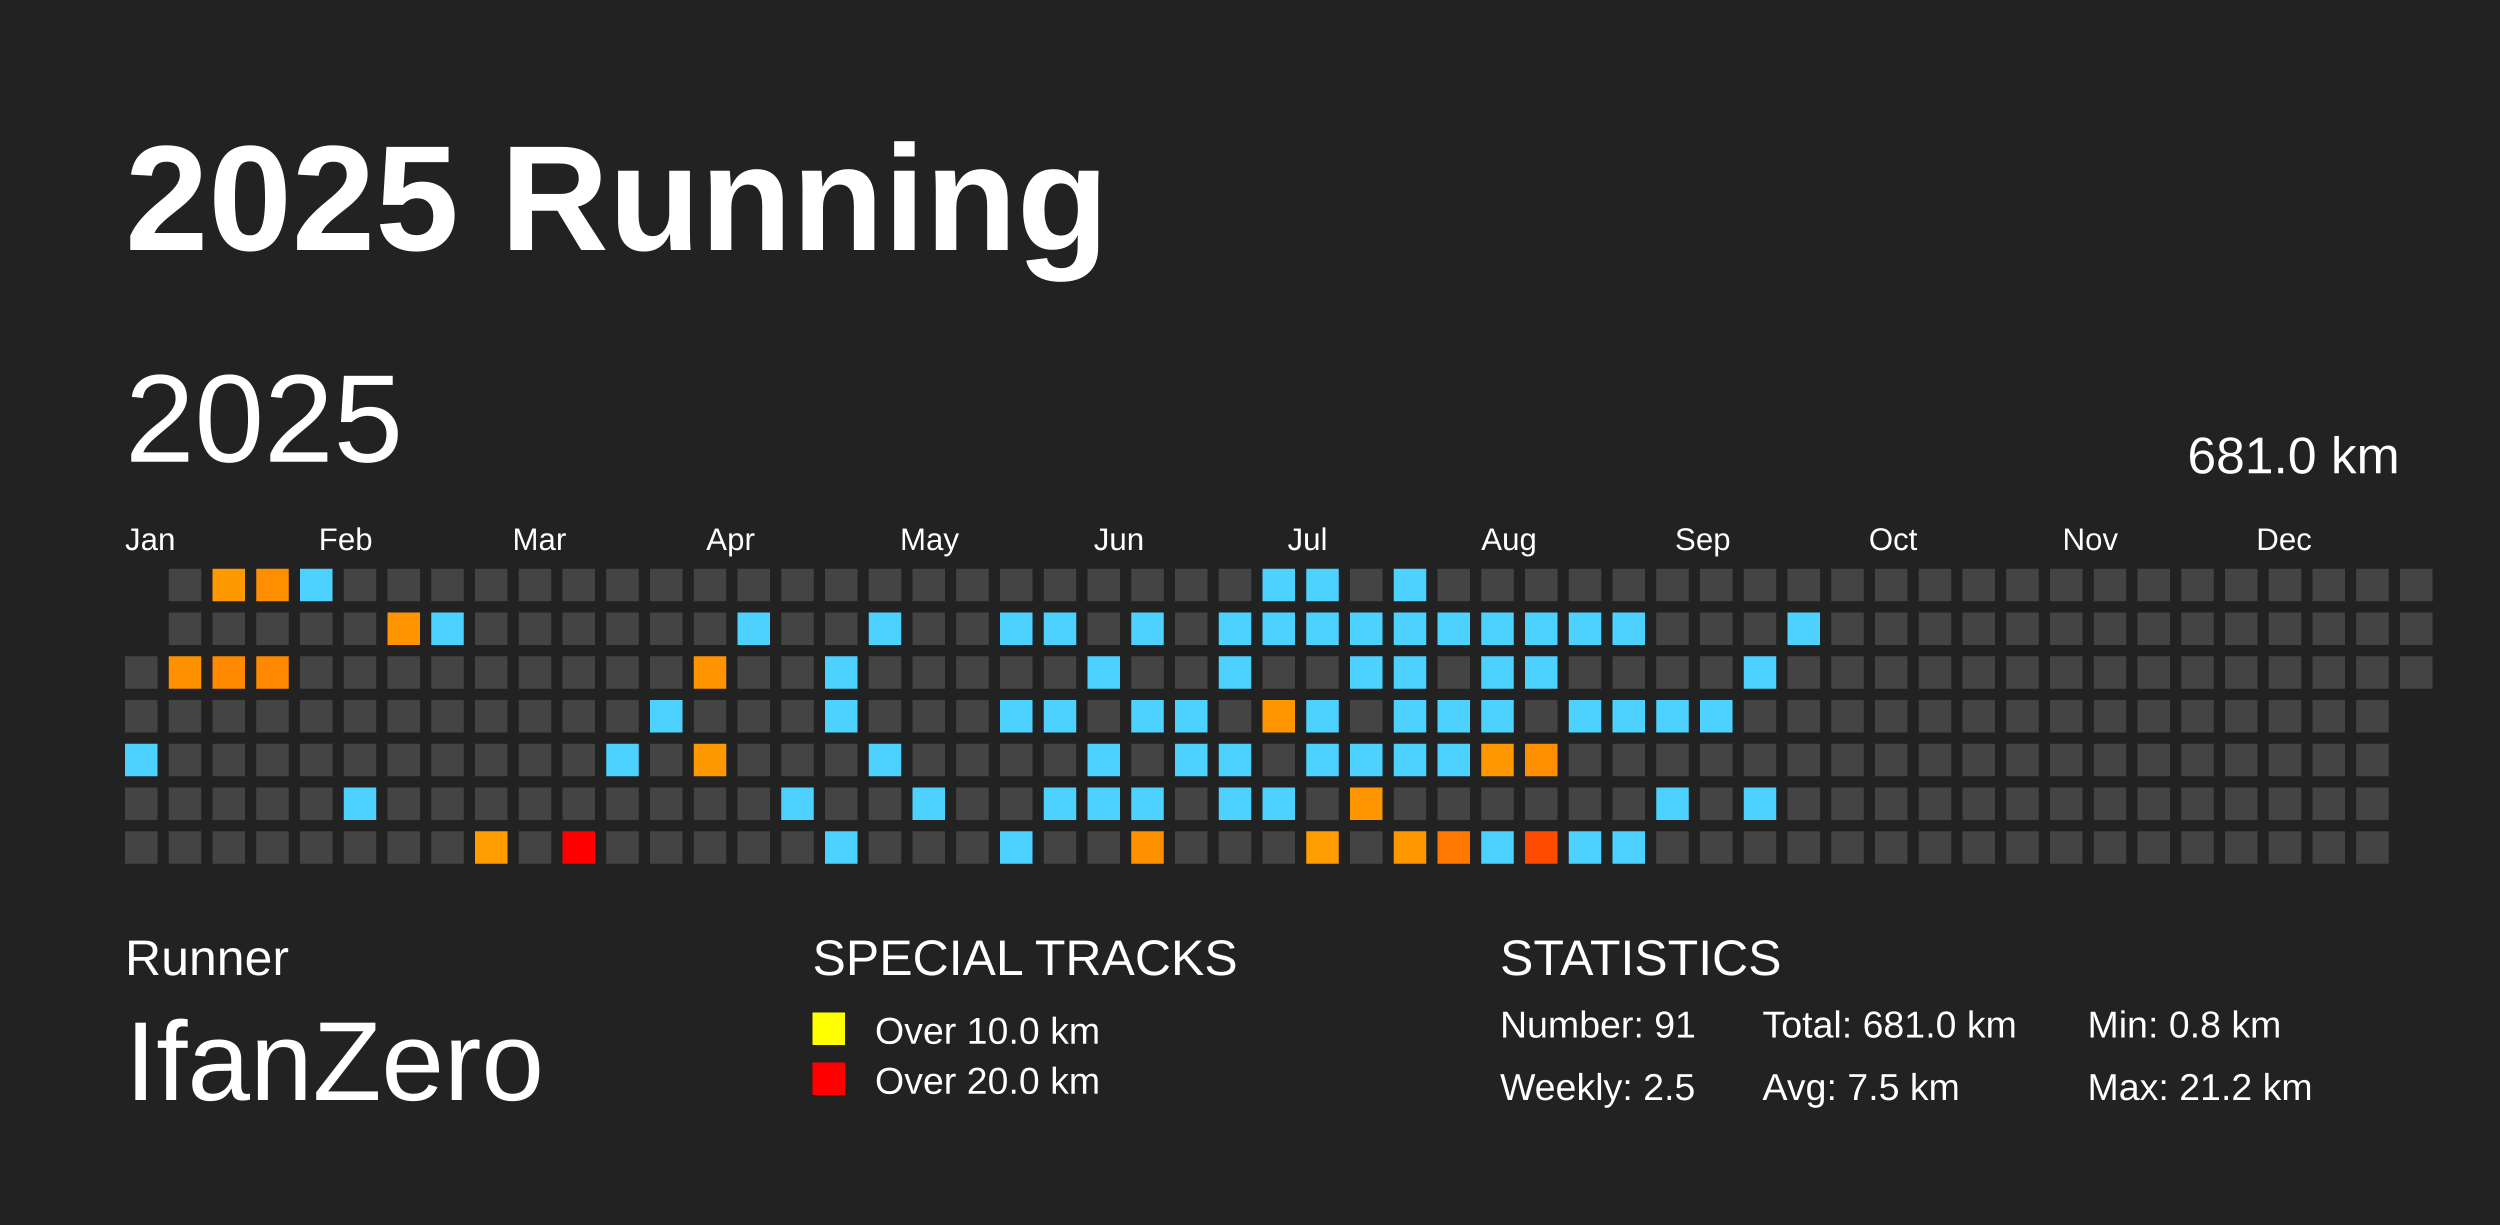
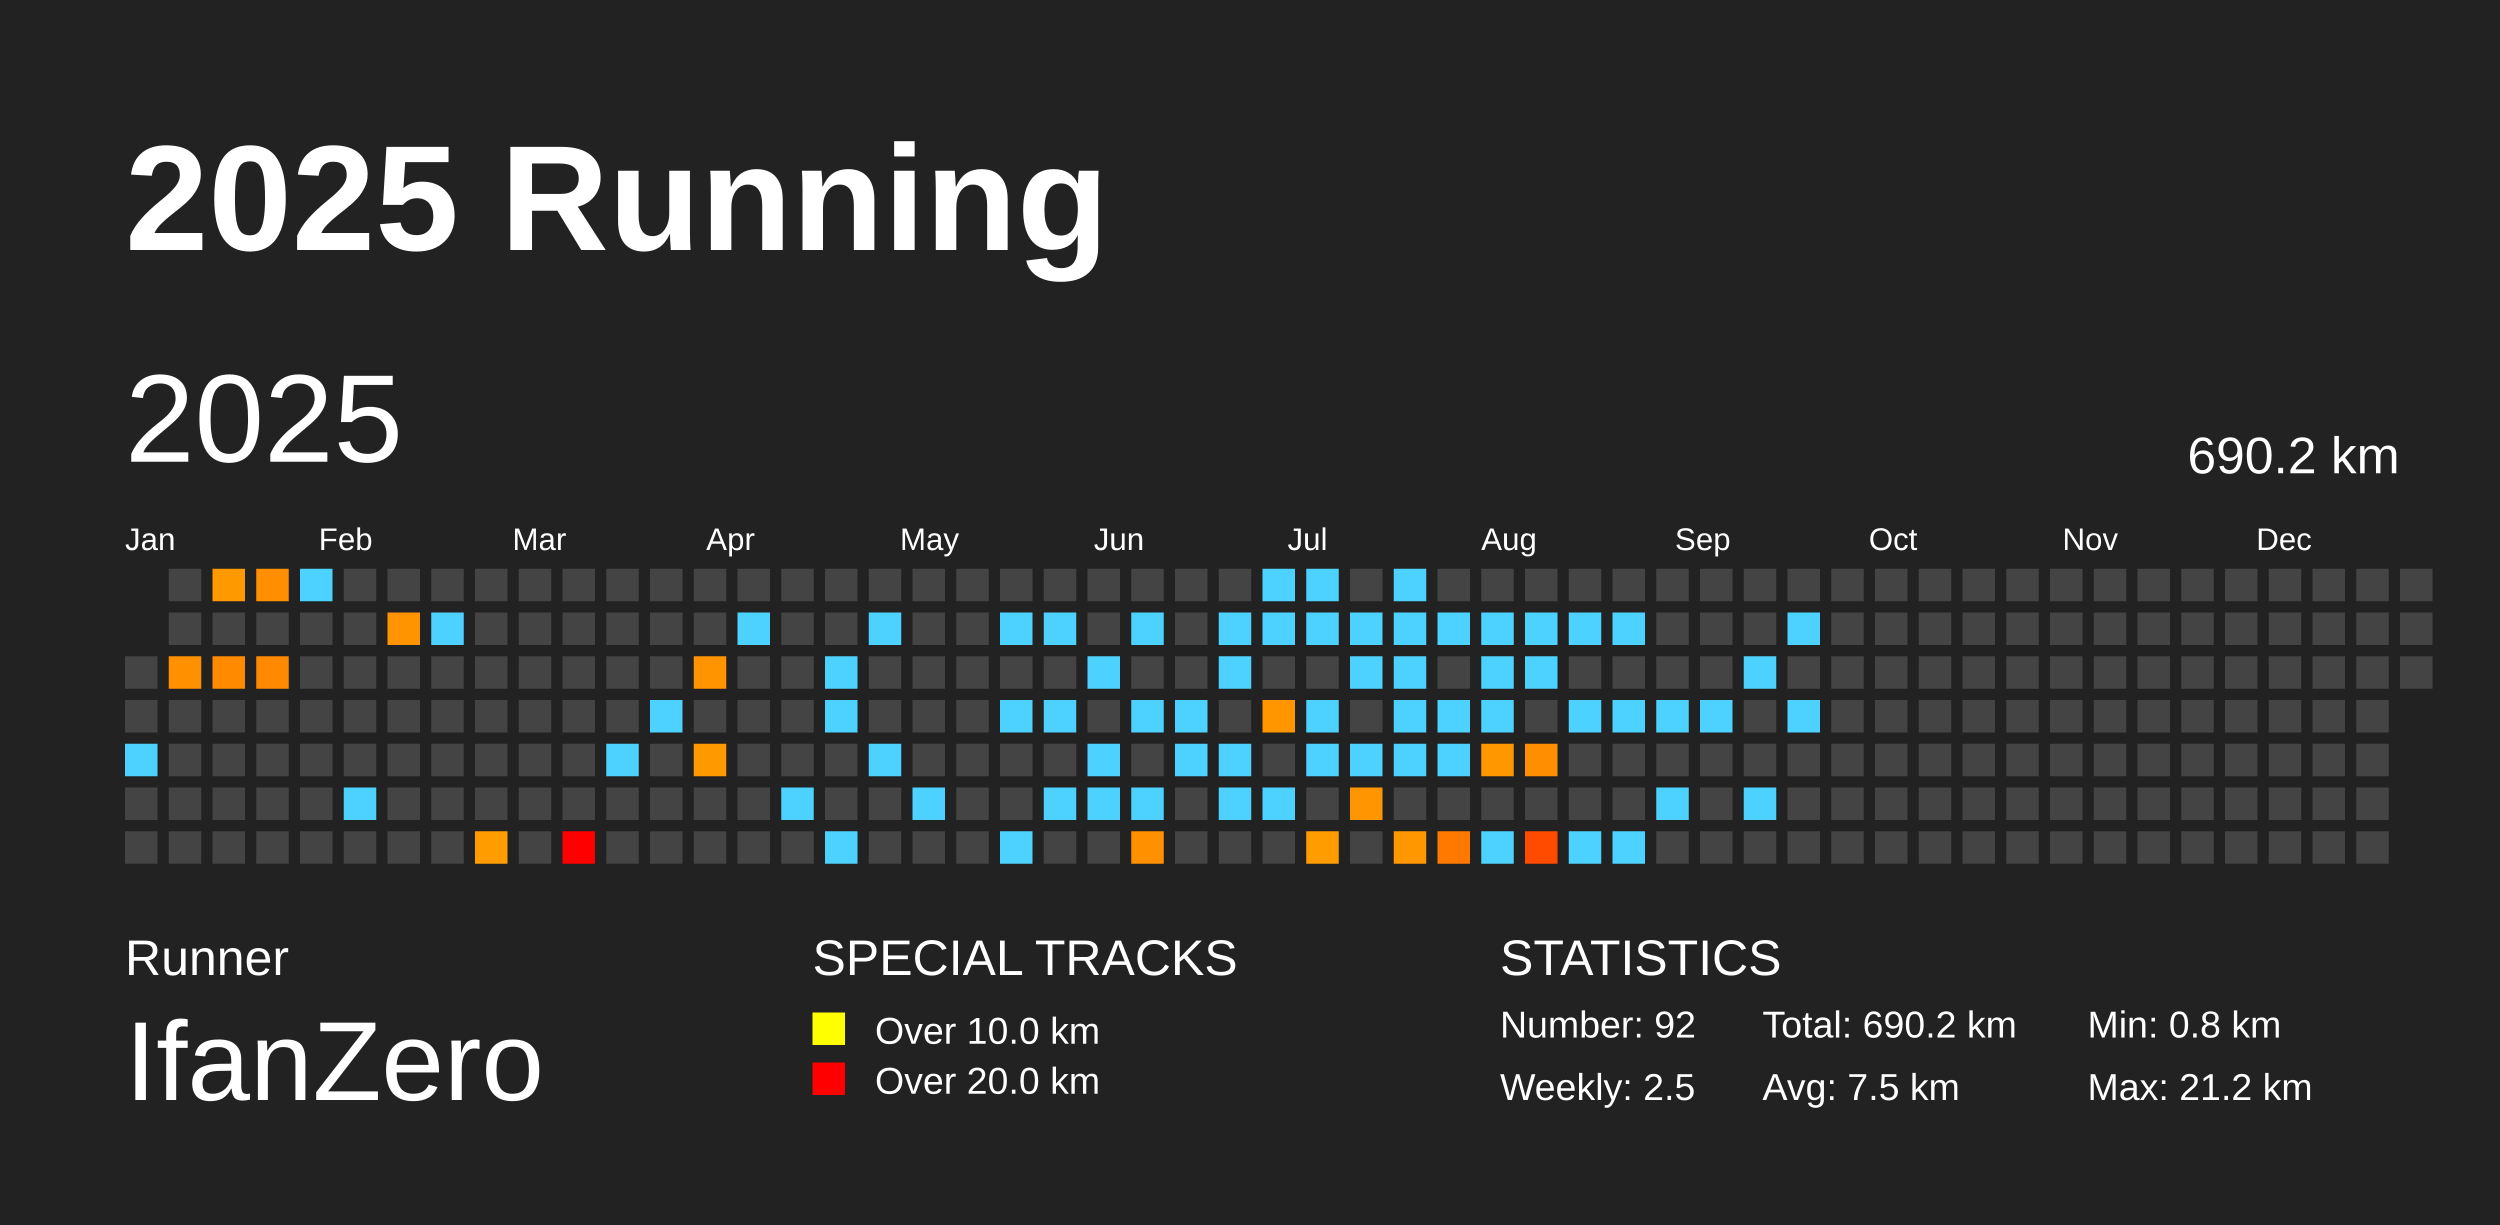
<svg xmlns="http://www.w3.org/2000/svg" baseProfile="full" height="98mm" version="1.1" viewBox="0,0,200,98" width="200mm">
  <defs />
  <rect fill="#222222" height="98" width="200" x="0" y="0" />
  <text fill="#FFFFFF" style="font-size:12px; font-family:Arial; font-weight:bold;" x="10" y="20">2025 Running</text>
  <text fill="#FFFFFF" style="font-size:4px; font-family:Arial" x="10" y="78">Runner</text>
  <text fill="#FFFFFF" style="font-size:9px; font-family:Arial" x="10" y="88">IfanZero</text>
  <text fill="#FFFFFF" style="font-size:4px; font-family:Arial" x="65" y="78">SPECIAL TRACKS</text>
  <rect fill="yellow" height="2.6" width="2.6" x="65" y="81" />
  <text fill="#FFFFFF" style="font-size:3px; font-family:Arial" x="70" y="83.5">Over 10.0 km</text>
  <rect fill="red" height="2.6" width="2.6" x="65" y="85" />
  <text fill="#FFFFFF" style="font-size:3px; font-family:Arial" x="70" y="87.5">Over 20.0 km</text>
  <text fill="#FFFFFF" style="font-size:4px; font-family:Arial" x="120" y="78">STATISTICS</text>
-   <text fill="#FFFFFF" style="font-size:3px; font-family:Arial" x="120" y="83">Number: 91</text>
+   <text fill="#FFFFFF" style="font-size:3px; font-family:Arial" x="120" y="83">Number: 92</text>
  <text fill="#FFFFFF" style="font-size:3px; font-family:Arial" x="120" y="88">Weekly: 2.5</text>
-   <text fill="#FFFFFF" style="font-size:3px; font-family:Arial" x="141" y="83">Total: 681.0 km</text>
+   <text fill="#FFFFFF" style="font-size:3px; font-family:Arial" x="141" y="83">Total: 690.2 km</text>
  <text fill="#FFFFFF" style="font-size:3px; font-family:Arial" x="141" y="88">Avg: 7.5 km</text>
  <text fill="#FFFFFF" style="font-size:3px; font-family:Arial" x="167" y="83">Min: 0.8 km</text>
  <text fill="#FFFFFF" style="font-size:3px; font-family:Arial" x="167" y="88">Max: 21.2 km</text>
  <text dominant-baseline="hanging" fill="#FFFFFF" style="font-size:10.0px; font-family:Arial;" x="10" y="30">2025</text>
-   <text dominant-baseline="hanging" fill="#FFFFFF" style="font-size:4.125px; font-family:Arial;" x="175" y="35">681.0 km</text>
+   <text dominant-baseline="hanging" fill="#FFFFFF" style="font-size:4.125px; font-family:Arial;" x="175" y="35">690.2 km</text>
  <text fill="#FFFFFF" style="font-size:2.5px; font-family:Arial" x="10.0" y="44">Jan</text>
  <text fill="#FFFFFF" style="font-size:2.5px; font-family:Arial" x="25.5" y="44">Feb</text>
  <text fill="#FFFFFF" style="font-size:2.5px; font-family:Arial" x="41.0" y="44">Mar</text>
  <text fill="#FFFFFF" style="font-size:2.5px; font-family:Arial" x="56.5" y="44">Apr</text>
  <text fill="#FFFFFF" style="font-size:2.5px; font-family:Arial" x="72.0" y="44">May</text>
  <text fill="#FFFFFF" style="font-size:2.5px; font-family:Arial" x="87.5" y="44">Jun</text>
  <text fill="#FFFFFF" style="font-size:2.5px; font-family:Arial" x="103.0" y="44">Jul</text>
  <text fill="#FFFFFF" style="font-size:2.5px; font-family:Arial" x="118.5" y="44">Aug</text>
  <text fill="#FFFFFF" style="font-size:2.5px; font-family:Arial" x="134.0" y="44">Sep</text>
  <text fill="#FFFFFF" style="font-size:2.5px; font-family:Arial" x="149.5" y="44">Oct</text>
  <text fill="#FFFFFF" style="font-size:2.5px; font-family:Arial" x="165.0" y="44">Nov</text>
  <text fill="#FFFFFF" style="font-size:2.5px; font-family:Arial" x="180.5" y="44">Dec</text>
  <rect fill="#444444" height="2.6" width="2.6" x="10.0" y="52.5" />
  <rect fill="#444444" height="2.6" width="2.6" x="10.0" y="56.0" />
  <rect fill="#4dd2ff" height="2.6" width="2.6" x="10.0" y="59.5" />
  <rect fill="#444444" height="2.6" width="2.6" x="10.0" y="63.0" />
  <rect fill="#444444" height="2.6" width="2.6" x="10.0" y="66.5" />
  <rect fill="#444444" height="2.6" width="2.6" x="13.5" y="45.5" />
  <rect fill="#444444" height="2.6" width="2.6" x="13.5" y="49.0" />
  <rect fill="#ff9100" height="2.6" width="2.6" x="13.5" y="52.5" />
  <rect fill="#444444" height="2.6" width="2.6" x="13.5" y="56.0" />
  <rect fill="#444444" height="2.6" width="2.6" x="13.5" y="59.5" />
  <rect fill="#444444" height="2.6" width="2.6" x="13.5" y="63.0" />
  <rect fill="#444444" height="2.6" width="2.6" x="13.5" y="66.5" />
  <rect fill="#ff9900" height="2.6" width="2.6" x="17.0" y="45.5" />
  <rect fill="#444444" height="2.6" width="2.6" x="17.0" y="49.0" />
  <rect fill="#ff8a00" height="2.6" width="2.6" x="17.0" y="52.5" />
  <rect fill="#444444" height="2.6" width="2.6" x="17.0" y="56.0" />
  <rect fill="#444444" height="2.6" width="2.6" x="17.0" y="59.5" />
  <rect fill="#444444" height="2.6" width="2.6" x="17.0" y="63.0" />
  <rect fill="#444444" height="2.6" width="2.6" x="17.0" y="66.5" />
  <rect fill="#ff8f00" height="2.6" width="2.6" x="20.5" y="45.5" />
  <rect fill="#444444" height="2.6" width="2.6" x="20.5" y="49.0" />
  <rect fill="#ff8900" height="2.6" width="2.6" x="20.5" y="52.5" />
  <rect fill="#444444" height="2.6" width="2.6" x="20.5" y="56.0" />
  <rect fill="#444444" height="2.6" width="2.6" x="20.5" y="59.5" />
  <rect fill="#444444" height="2.6" width="2.6" x="20.5" y="63.0" />
  <rect fill="#444444" height="2.6" width="2.6" x="20.5" y="66.5" />
  <rect fill="#4dd2ff" height="2.6" width="2.6" x="24.0" y="45.5" />
  <rect fill="#444444" height="2.6" width="2.6" x="24.0" y="49.0" />
  <rect fill="#444444" height="2.6" width="2.6" x="24.0" y="52.5" />
  <rect fill="#444444" height="2.6" width="2.6" x="24.0" y="56.0" />
  <rect fill="#444444" height="2.6" width="2.6" x="24.0" y="59.5" />
  <rect fill="#444444" height="2.6" width="2.6" x="24.0" y="63.0" />
  <rect fill="#444444" height="2.6" width="2.6" x="24.0" y="66.5" />
  <rect fill="#444444" height="2.6" width="2.6" x="27.5" y="45.5" />
  <rect fill="#444444" height="2.6" width="2.6" x="27.5" y="49.0" />
  <rect fill="#444444" height="2.6" width="2.6" x="27.5" y="52.5" />
  <rect fill="#444444" height="2.6" width="2.6" x="27.5" y="56.0" />
  <rect fill="#444444" height="2.6" width="2.6" x="27.5" y="59.5" />
  <rect fill="#4dd2ff" height="2.6" width="2.6" x="27.5" y="63.0" />
  <rect fill="#444444" height="2.6" width="2.6" x="27.5" y="66.5" />
  <rect fill="#444444" height="2.6" width="2.6" x="31.0" y="45.5" />
  <rect fill="#ff9300" height="2.6" width="2.6" x="31.0" y="49.0" />
  <rect fill="#444444" height="2.6" width="2.6" x="31.0" y="52.5" />
  <rect fill="#444444" height="2.6" width="2.6" x="31.0" y="56.0" />
  <rect fill="#444444" height="2.6" width="2.6" x="31.0" y="59.5" />
  <rect fill="#444444" height="2.6" width="2.6" x="31.0" y="63.0" />
  <rect fill="#444444" height="2.6" width="2.6" x="31.0" y="66.5" />
  <rect fill="#444444" height="2.6" width="2.6" x="34.5" y="45.5" />
  <rect fill="#4dd2ff" height="2.6" width="2.6" x="34.5" y="49.0" />
  <rect fill="#444444" height="2.6" width="2.6" x="34.5" y="52.5" />
  <rect fill="#444444" height="2.6" width="2.6" x="34.5" y="56.0" />
  <rect fill="#444444" height="2.6" width="2.6" x="34.5" y="59.5" />
  <rect fill="#444444" height="2.6" width="2.6" x="34.5" y="63.0" />
  <rect fill="#444444" height="2.6" width="2.6" x="34.5" y="66.5" />
  <rect fill="#444444" height="2.6" width="2.6" x="38.0" y="45.5" />
  <rect fill="#444444" height="2.6" width="2.6" x="38.0" y="49.0" />
  <rect fill="#444444" height="2.6" width="2.6" x="38.0" y="52.5" />
  <rect fill="#444444" height="2.6" width="2.6" x="38.0" y="56.0" />
  <rect fill="#444444" height="2.6" width="2.6" x="38.0" y="59.5" />
  <rect fill="#444444" height="2.6" width="2.6" x="38.0" y="63.0" />
  <rect fill="#ff9d00" height="2.6" width="2.6" x="38.0" y="66.5" />
  <rect fill="#444444" height="2.6" width="2.6" x="41.5" y="45.5" />
  <rect fill="#444444" height="2.6" width="2.6" x="41.5" y="49.0" />
  <rect fill="#444444" height="2.6" width="2.6" x="41.5" y="52.5" />
  <rect fill="#444444" height="2.6" width="2.6" x="41.5" y="56.0" />
  <rect fill="#444444" height="2.6" width="2.6" x="41.5" y="59.5" />
  <rect fill="#444444" height="2.6" width="2.6" x="41.5" y="63.0" />
  <rect fill="#444444" height="2.6" width="2.6" x="41.5" y="66.5" />
  <rect fill="#444444" height="2.6" width="2.6" x="45.0" y="45.5" />
  <rect fill="#444444" height="2.6" width="2.6" x="45.0" y="49.0" />
  <rect fill="#444444" height="2.6" width="2.6" x="45.0" y="52.5" />
  <rect fill="#444444" height="2.6" width="2.6" x="45.0" y="56.0" />
  <rect fill="#444444" height="2.6" width="2.6" x="45.0" y="59.5" />
  <rect fill="#444444" height="2.6" width="2.6" x="45.0" y="63.0" />
  <rect fill="red" height="2.6" width="2.6" x="45.0" y="66.5" />
  <rect fill="#444444" height="2.6" width="2.6" x="48.5" y="45.5" />
  <rect fill="#444444" height="2.6" width="2.6" x="48.5" y="49.0" />
  <rect fill="#444444" height="2.6" width="2.6" x="48.5" y="52.5" />
  <rect fill="#444444" height="2.6" width="2.6" x="48.5" y="56.0" />
  <rect fill="#4dd2ff" height="2.6" width="2.6" x="48.5" y="59.5" />
  <rect fill="#444444" height="2.6" width="2.6" x="48.5" y="63.0" />
  <rect fill="#444444" height="2.6" width="2.6" x="48.5" y="66.5" />
  <rect fill="#444444" height="2.6" width="2.6" x="52.0" y="45.5" />
  <rect fill="#444444" height="2.6" width="2.6" x="52.0" y="49.0" />
  <rect fill="#444444" height="2.6" width="2.6" x="52.0" y="52.5" />
  <rect fill="#4dd2ff" height="2.6" width="2.6" x="52.0" y="56.0" />
  <rect fill="#444444" height="2.6" width="2.6" x="52.0" y="59.5" />
  <rect fill="#444444" height="2.6" width="2.6" x="52.0" y="63.0" />
  <rect fill="#444444" height="2.6" width="2.6" x="52.0" y="66.5" />
  <rect fill="#444444" height="2.6" width="2.6" x="55.5" y="45.5" />
  <rect fill="#444444" height="2.6" width="2.6" x="55.5" y="49.0" />
  <rect fill="#ff9300" height="2.6" width="2.6" x="55.5" y="52.5" />
  <rect fill="#444444" height="2.6" width="2.6" x="55.5" y="56.0" />
  <rect fill="#ff9900" height="2.6" width="2.6" x="55.5" y="59.5" />
  <rect fill="#444444" height="2.6" width="2.6" x="55.5" y="63.0" />
  <rect fill="#444444" height="2.6" width="2.6" x="55.5" y="66.5" />
  <rect fill="#444444" height="2.6" width="2.6" x="59.0" y="45.5" />
  <rect fill="#4dd2ff" height="2.6" width="2.6" x="59.0" y="49.0" />
  <rect fill="#444444" height="2.6" width="2.6" x="59.0" y="52.5" />
  <rect fill="#444444" height="2.6" width="2.6" x="59.0" y="56.0" />
  <rect fill="#444444" height="2.6" width="2.6" x="59.0" y="59.5" />
  <rect fill="#444444" height="2.6" width="2.6" x="59.0" y="63.0" />
  <rect fill="#444444" height="2.6" width="2.6" x="59.0" y="66.5" />
  <rect fill="#444444" height="2.6" width="2.6" x="62.5" y="45.5" />
  <rect fill="#444444" height="2.6" width="2.6" x="62.5" y="49.0" />
  <rect fill="#444444" height="2.6" width="2.6" x="62.5" y="52.5" />
  <rect fill="#444444" height="2.6" width="2.6" x="62.5" y="56.0" />
  <rect fill="#444444" height="2.6" width="2.6" x="62.5" y="59.5" />
  <rect fill="#4dd2ff" height="2.6" width="2.6" x="62.5" y="63.0" />
  <rect fill="#444444" height="2.6" width="2.6" x="62.5" y="66.5" />
  <rect fill="#444444" height="2.6" width="2.6" x="66.0" y="45.5" />
  <rect fill="#444444" height="2.6" width="2.6" x="66.0" y="49.0" />
  <rect fill="#4dd2ff" height="2.6" width="2.6" x="66.0" y="52.5" />
  <rect fill="#4dd2ff" height="2.6" width="2.6" x="66.0" y="56.0" />
  <rect fill="#444444" height="2.6" width="2.6" x="66.0" y="59.5" />
  <rect fill="#444444" height="2.6" width="2.6" x="66.0" y="63.0" />
  <rect fill="#4dd2ff" height="2.6" width="2.6" x="66.0" y="66.5" />
  <rect fill="#444444" height="2.6" width="2.6" x="69.5" y="45.5" />
  <rect fill="#4dd2ff" height="2.6" width="2.6" x="69.5" y="49.0" />
  <rect fill="#444444" height="2.6" width="2.6" x="69.5" y="52.5" />
  <rect fill="#444444" height="2.6" width="2.6" x="69.5" y="56.0" />
  <rect fill="#4dd2ff" height="2.6" width="2.6" x="69.5" y="59.5" />
  <rect fill="#444444" height="2.6" width="2.6" x="69.5" y="63.0" />
  <rect fill="#444444" height="2.6" width="2.6" x="69.5" y="66.5" />
  <rect fill="#444444" height="2.6" width="2.6" x="73.0" y="45.5" />
  <rect fill="#444444" height="2.6" width="2.6" x="73.0" y="49.0" />
  <rect fill="#444444" height="2.6" width="2.6" x="73.0" y="52.5" />
  <rect fill="#444444" height="2.6" width="2.6" x="73.0" y="56.0" />
  <rect fill="#444444" height="2.6" width="2.6" x="73.0" y="59.5" />
  <rect fill="#4dd2ff" height="2.6" width="2.6" x="73.0" y="63.0" />
  <rect fill="#444444" height="2.6" width="2.6" x="73.0" y="66.5" />
  <rect fill="#444444" height="2.6" width="2.6" x="76.5" y="45.5" />
  <rect fill="#444444" height="2.6" width="2.6" x="76.5" y="49.0" />
  <rect fill="#444444" height="2.6" width="2.6" x="76.5" y="52.5" />
  <rect fill="#444444" height="2.6" width="2.6" x="76.5" y="56.0" />
  <rect fill="#444444" height="2.6" width="2.6" x="76.5" y="59.5" />
  <rect fill="#444444" height="2.6" width="2.6" x="76.5" y="63.0" />
  <rect fill="#444444" height="2.6" width="2.6" x="76.5" y="66.5" />
  <rect fill="#444444" height="2.6" width="2.6" x="80.0" y="45.5" />
  <rect fill="#4dd2ff" height="2.6" width="2.6" x="80.0" y="49.0" />
  <rect fill="#444444" height="2.6" width="2.6" x="80.0" y="52.5" />
  <rect fill="#4dd2ff" height="2.6" width="2.6" x="80.0" y="56.0" />
  <rect fill="#444444" height="2.6" width="2.6" x="80.0" y="59.5" />
  <rect fill="#444444" height="2.6" width="2.6" x="80.0" y="63.0" />
  <rect fill="#4dd2ff" height="2.6" width="2.6" x="80.0" y="66.5" />
  <rect fill="#444444" height="2.6" width="2.6" x="83.5" y="45.5" />
  <rect fill="#4dd2ff" height="2.6" width="2.6" x="83.5" y="49.0" />
  <rect fill="#444444" height="2.6" width="2.6" x="83.5" y="52.5" />
  <rect fill="#4dd2ff" height="2.6" width="2.6" x="83.5" y="56.0" />
  <rect fill="#444444" height="2.6" width="2.6" x="83.5" y="59.5" />
  <rect fill="#4dd2ff" height="2.6" width="2.6" x="83.5" y="63.0" />
  <rect fill="#444444" height="2.6" width="2.6" x="83.5" y="66.5" />
  <rect fill="#444444" height="2.6" width="2.6" x="87.0" y="45.5" />
  <rect fill="#444444" height="2.6" width="2.6" x="87.0" y="49.0" />
  <rect fill="#4dd2ff" height="2.6" width="2.6" x="87.0" y="52.5" />
  <rect fill="#444444" height="2.6" width="2.6" x="87.0" y="56.0" />
  <rect fill="#4dd2ff" height="2.6" width="2.6" x="87.0" y="59.5" />
  <rect fill="#4dd2ff" height="2.6" width="2.6" x="87.0" y="63.0" />
  <rect fill="#444444" height="2.6" width="2.6" x="87.0" y="66.5" />
  <rect fill="#444444" height="2.6" width="2.6" x="90.5" y="45.5" />
  <rect fill="#4dd2ff" height="2.6" width="2.6" x="90.5" y="49.0" />
  <rect fill="#444444" height="2.6" width="2.6" x="90.5" y="52.5" />
  <rect fill="#4dd2ff" height="2.6" width="2.6" x="90.5" y="56.0" />
  <rect fill="#444444" height="2.6" width="2.6" x="90.5" y="59.5" />
  <rect fill="#4dd2ff" height="2.6" width="2.6" x="90.5" y="63.0" />
  <rect fill="#ff9000" height="2.6" width="2.6" x="90.5" y="66.5" />
  <rect fill="#444444" height="2.6" width="2.6" x="94.0" y="45.5" />
  <rect fill="#444444" height="2.6" width="2.6" x="94.0" y="49.0" />
  <rect fill="#444444" height="2.6" width="2.6" x="94.0" y="52.5" />
  <rect fill="#4dd2ff" height="2.6" width="2.6" x="94.0" y="56.0" />
  <rect fill="#4dd2ff" height="2.6" width="2.6" x="94.0" y="59.5" />
  <rect fill="#444444" height="2.6" width="2.6" x="94.0" y="63.0" />
  <rect fill="#444444" height="2.6" width="2.6" x="94.0" y="66.5" />
  <rect fill="#444444" height="2.6" width="2.6" x="97.5" y="45.5" />
  <rect fill="#4dd2ff" height="2.6" width="2.6" x="97.5" y="49.0" />
  <rect fill="#4dd2ff" height="2.6" width="2.6" x="97.5" y="52.5" />
  <rect fill="#444444" height="2.6" width="2.6" x="97.5" y="56.0" />
  <rect fill="#4dd2ff" height="2.6" width="2.6" x="97.5" y="59.5" />
  <rect fill="#4dd2ff" height="2.6" width="2.6" x="97.5" y="63.0" />
  <rect fill="#444444" height="2.6" width="2.6" x="97.5" y="66.5" />
  <rect fill="#4dd2ff" height="2.6" width="2.6" x="101.0" y="45.5" />
  <rect fill="#4dd2ff" height="2.6" width="2.6" x="101.0" y="49.0" />
  <rect fill="#444444" height="2.6" width="2.6" x="101.0" y="52.5" />
  <rect fill="#ff9600" height="2.6" width="2.6" x="101.0" y="56.0" />
  <rect fill="#444444" height="2.6" width="2.6" x="101.0" y="59.5" />
  <rect fill="#4dd2ff" height="2.6" width="2.6" x="101.0" y="63.0" />
  <rect fill="#444444" height="2.6" width="2.6" x="101.0" y="66.5" />
  <rect fill="#4dd2ff" height="2.6" width="2.6" x="104.5" y="45.5" />
  <rect fill="#4dd2ff" height="2.6" width="2.6" x="104.5" y="49.0" />
  <rect fill="#444444" height="2.6" width="2.6" x="104.5" y="52.5" />
  <rect fill="#4dd2ff" height="2.6" width="2.6" x="104.5" y="56.0" />
  <rect fill="#4dd2ff" height="2.6" width="2.6" x="104.5" y="59.5" />
  <rect fill="#444444" height="2.6" width="2.6" x="104.5" y="63.0" />
  <rect fill="#ff9c00" height="2.6" width="2.6" x="104.5" y="66.5" />
  <rect fill="#444444" height="2.6" width="2.6" x="108.0" y="45.5" />
  <rect fill="#4dd2ff" height="2.6" width="2.6" x="108.0" y="49.0" />
  <rect fill="#4dd2ff" height="2.6" width="2.6" x="108.0" y="52.5" />
  <rect fill="#444444" height="2.6" width="2.6" x="108.0" y="56.0" />
  <rect fill="#4dd2ff" height="2.6" width="2.6" x="108.0" y="59.5" />
  <rect fill="#ff9500" height="2.6" width="2.6" x="108.0" y="63.0" />
  <rect fill="#444444" height="2.6" width="2.6" x="108.0" y="66.5" />
  <rect fill="#4dd2ff" height="2.6" width="2.6" x="111.5" y="45.5" />
  <rect fill="#4dd2ff" height="2.6" width="2.6" x="111.5" y="49.0" />
  <rect fill="#4dd2ff" height="2.6" width="2.6" x="111.5" y="52.5" />
  <rect fill="#4dd2ff" height="2.6" width="2.6" x="111.5" y="56.0" />
  <rect fill="#4dd2ff" height="2.6" width="2.6" x="111.5" y="59.5" />
  <rect fill="#444444" height="2.6" width="2.6" x="111.5" y="63.0" />
  <rect fill="#ff9800" height="2.6" width="2.6" x="111.5" y="66.5" />
  <rect fill="#444444" height="2.6" width="2.6" x="115.0" y="45.5" />
  <rect fill="#4dd2ff" height="2.6" width="2.6" x="115.0" y="49.0" />
  <rect fill="#444444" height="2.6" width="2.6" x="115.0" y="52.5" />
  <rect fill="#4dd2ff" height="2.6" width="2.6" x="115.0" y="56.0" />
  <rect fill="#4dd2ff" height="2.6" width="2.6" x="115.0" y="59.5" />
  <rect fill="#444444" height="2.6" width="2.6" x="115.0" y="63.0" />
  <rect fill="#ff7900" height="2.6" width="2.6" x="115.0" y="66.5" />
  <rect fill="#444444" height="2.6" width="2.6" x="118.5" y="45.5" />
  <rect fill="#4dd2ff" height="2.6" width="2.6" x="118.5" y="49.0" />
  <rect fill="#4dd2ff" height="2.6" width="2.6" x="118.5" y="52.5" />
  <rect fill="#4dd2ff" height="2.6" width="2.6" x="118.5" y="56.0" />
  <rect fill="#ff9700" height="2.6" width="2.6" x="118.5" y="59.5" />
  <rect fill="#444444" height="2.6" width="2.6" x="118.5" y="63.0" />
  <rect fill="#4dd2ff" height="2.6" width="2.6" x="118.5" y="66.5" />
  <rect fill="#444444" height="2.6" width="2.6" x="122.0" y="45.5" />
  <rect fill="#4dd2ff" height="2.6" width="2.6" x="122.0" y="49.0" />
  <rect fill="#4dd2ff" height="2.6" width="2.6" x="122.0" y="52.5" />
  <rect fill="#444444" height="2.6" width="2.6" x="122.0" y="56.0" />
  <rect fill="#ff8e00" height="2.6" width="2.6" x="122.0" y="59.5" />
  <rect fill="#444444" height="2.6" width="2.6" x="122.0" y="63.0" />
  <rect fill="#ff4b00" height="2.6" width="2.6" x="122.0" y="66.5" />
  <rect fill="#444444" height="2.6" width="2.6" x="125.5" y="45.5" />
  <rect fill="#4dd2ff" height="2.6" width="2.6" x="125.5" y="49.0" />
  <rect fill="#444444" height="2.6" width="2.6" x="125.5" y="52.5" />
  <rect fill="#4dd2ff" height="2.6" width="2.6" x="125.5" y="56.0" />
  <rect fill="#444444" height="2.6" width="2.6" x="125.5" y="59.5" />
  <rect fill="#444444" height="2.6" width="2.6" x="125.5" y="63.0" />
  <rect fill="#4dd2ff" height="2.6" width="2.6" x="125.5" y="66.5" />
  <rect fill="#444444" height="2.6" width="2.6" x="129.0" y="45.5" />
  <rect fill="#4dd2ff" height="2.6" width="2.6" x="129.0" y="49.0" />
  <rect fill="#444444" height="2.6" width="2.6" x="129.0" y="52.5" />
  <rect fill="#4dd2ff" height="2.6" width="2.6" x="129.0" y="56.0" />
  <rect fill="#444444" height="2.6" width="2.6" x="129.0" y="59.5" />
  <rect fill="#444444" height="2.6" width="2.6" x="129.0" y="63.0" />
  <rect fill="#4dd2ff" height="2.6" width="2.6" x="129.0" y="66.5" />
  <rect fill="#444444" height="2.6" width="2.6" x="132.5" y="45.5" />
  <rect fill="#444444" height="2.6" width="2.6" x="132.5" y="49.0" />
  <rect fill="#444444" height="2.6" width="2.6" x="132.5" y="52.5" />
  <rect fill="#4dd2ff" height="2.6" width="2.6" x="132.5" y="56.0" />
  <rect fill="#444444" height="2.6" width="2.6" x="132.5" y="59.5" />
  <rect fill="#4dd2ff" height="2.6" width="2.6" x="132.5" y="63.0" />
  <rect fill="#444444" height="2.6" width="2.6" x="132.5" y="66.5" />
  <rect fill="#444444" height="2.6" width="2.6" x="136.0" y="45.5" />
  <rect fill="#444444" height="2.6" width="2.6" x="136.0" y="49.0" />
  <rect fill="#444444" height="2.6" width="2.6" x="136.0" y="52.5" />
  <rect fill="#4dd2ff" height="2.6" width="2.6" x="136.0" y="56.0" />
  <rect fill="#444444" height="2.6" width="2.6" x="136.0" y="59.5" />
  <rect fill="#444444" height="2.6" width="2.6" x="136.0" y="63.0" />
  <rect fill="#444444" height="2.6" width="2.6" x="136.0" y="66.5" />
  <rect fill="#444444" height="2.6" width="2.6" x="139.5" y="45.5" />
  <rect fill="#444444" height="2.6" width="2.6" x="139.5" y="49.0" />
  <rect fill="#4dd2ff" height="2.6" width="2.6" x="139.5" y="52.5" />
  <rect fill="#444444" height="2.6" width="2.6" x="139.5" y="56.0" />
  <rect fill="#444444" height="2.6" width="2.6" x="139.5" y="59.5" />
  <rect fill="#4dd2ff" height="2.6" width="2.6" x="139.5" y="63.0" />
  <rect fill="#444444" height="2.6" width="2.6" x="139.5" y="66.5" />
  <rect fill="#444444" height="2.6" width="2.6" x="143.0" y="45.5" />
  <rect fill="#4dd2ff" height="2.6" width="2.6" x="143.0" y="49.0" />
  <rect fill="#444444" height="2.6" width="2.6" x="143.0" y="52.5" />
-   <rect fill="#444444" height="2.6" width="2.6" x="143.0" y="56.0" />
+   <rect fill="#4dd2ff" height="2.6" width="2.6" x="143.0" y="56.0" />
  <rect fill="#444444" height="2.6" width="2.6" x="143.0" y="59.5" />
  <rect fill="#444444" height="2.6" width="2.6" x="143.0" y="63.0" />
  <rect fill="#444444" height="2.6" width="2.6" x="143.0" y="66.5" />
  <rect fill="#444444" height="2.6" width="2.6" x="146.5" y="45.5" />
  <rect fill="#444444" height="2.6" width="2.6" x="146.5" y="49.0" />
  <rect fill="#444444" height="2.6" width="2.6" x="146.5" y="52.5" />
  <rect fill="#444444" height="2.6" width="2.6" x="146.5" y="56.0" />
  <rect fill="#444444" height="2.6" width="2.6" x="146.5" y="59.5" />
  <rect fill="#444444" height="2.6" width="2.6" x="146.5" y="63.0" />
  <rect fill="#444444" height="2.6" width="2.6" x="146.5" y="66.5" />
  <rect fill="#444444" height="2.6" width="2.6" x="150.0" y="45.5" />
  <rect fill="#444444" height="2.6" width="2.6" x="150.0" y="49.0" />
  <rect fill="#444444" height="2.6" width="2.6" x="150.0" y="52.5" />
  <rect fill="#444444" height="2.6" width="2.6" x="150.0" y="56.0" />
  <rect fill="#444444" height="2.6" width="2.6" x="150.0" y="59.5" />
  <rect fill="#444444" height="2.6" width="2.6" x="150.0" y="63.0" />
  <rect fill="#444444" height="2.6" width="2.6" x="150.0" y="66.5" />
  <rect fill="#444444" height="2.6" width="2.6" x="153.5" y="45.5" />
  <rect fill="#444444" height="2.6" width="2.6" x="153.5" y="49.0" />
  <rect fill="#444444" height="2.6" width="2.6" x="153.5" y="52.5" />
  <rect fill="#444444" height="2.6" width="2.6" x="153.5" y="56.0" />
  <rect fill="#444444" height="2.6" width="2.6" x="153.5" y="59.5" />
  <rect fill="#444444" height="2.6" width="2.6" x="153.5" y="63.0" />
  <rect fill="#444444" height="2.6" width="2.6" x="153.5" y="66.5" />
  <rect fill="#444444" height="2.6" width="2.6" x="157.0" y="45.5" />
  <rect fill="#444444" height="2.6" width="2.6" x="157.0" y="49.0" />
  <rect fill="#444444" height="2.6" width="2.6" x="157.0" y="52.5" />
  <rect fill="#444444" height="2.6" width="2.6" x="157.0" y="56.0" />
  <rect fill="#444444" height="2.6" width="2.6" x="157.0" y="59.5" />
  <rect fill="#444444" height="2.6" width="2.6" x="157.0" y="63.0" />
  <rect fill="#444444" height="2.6" width="2.6" x="157.0" y="66.5" />
  <rect fill="#444444" height="2.6" width="2.6" x="160.5" y="45.5" />
  <rect fill="#444444" height="2.6" width="2.6" x="160.5" y="49.0" />
  <rect fill="#444444" height="2.6" width="2.6" x="160.5" y="52.5" />
  <rect fill="#444444" height="2.6" width="2.6" x="160.5" y="56.0" />
  <rect fill="#444444" height="2.6" width="2.6" x="160.5" y="59.5" />
  <rect fill="#444444" height="2.6" width="2.6" x="160.5" y="63.0" />
  <rect fill="#444444" height="2.6" width="2.6" x="160.5" y="66.5" />
  <rect fill="#444444" height="2.6" width="2.6" x="164.0" y="45.5" />
  <rect fill="#444444" height="2.6" width="2.6" x="164.0" y="49.0" />
  <rect fill="#444444" height="2.6" width="2.6" x="164.0" y="52.5" />
  <rect fill="#444444" height="2.6" width="2.6" x="164.0" y="56.0" />
  <rect fill="#444444" height="2.6" width="2.6" x="164.0" y="59.5" />
  <rect fill="#444444" height="2.6" width="2.6" x="164.0" y="63.0" />
  <rect fill="#444444" height="2.6" width="2.6" x="164.0" y="66.5" />
  <rect fill="#444444" height="2.6" width="2.6" x="167.5" y="45.5" />
  <rect fill="#444444" height="2.6" width="2.6" x="167.5" y="49.0" />
  <rect fill="#444444" height="2.6" width="2.6" x="167.5" y="52.5" />
  <rect fill="#444444" height="2.6" width="2.6" x="167.5" y="56.0" />
  <rect fill="#444444" height="2.6" width="2.6" x="167.5" y="59.5" />
  <rect fill="#444444" height="2.6" width="2.6" x="167.5" y="63.0" />
  <rect fill="#444444" height="2.6" width="2.6" x="167.5" y="66.5" />
  <rect fill="#444444" height="2.6" width="2.6" x="171.0" y="45.5" />
  <rect fill="#444444" height="2.6" width="2.6" x="171.0" y="49.0" />
  <rect fill="#444444" height="2.6" width="2.6" x="171.0" y="52.5" />
  <rect fill="#444444" height="2.6" width="2.6" x="171.0" y="56.0" />
  <rect fill="#444444" height="2.6" width="2.6" x="171.0" y="59.5" />
  <rect fill="#444444" height="2.6" width="2.6" x="171.0" y="63.0" />
  <rect fill="#444444" height="2.6" width="2.6" x="171.0" y="66.5" />
  <rect fill="#444444" height="2.6" width="2.6" x="174.5" y="45.5" />
  <rect fill="#444444" height="2.6" width="2.6" x="174.5" y="49.0" />
  <rect fill="#444444" height="2.6" width="2.6" x="174.5" y="52.5" />
  <rect fill="#444444" height="2.6" width="2.6" x="174.5" y="56.0" />
  <rect fill="#444444" height="2.6" width="2.6" x="174.5" y="59.5" />
  <rect fill="#444444" height="2.6" width="2.6" x="174.5" y="63.0" />
  <rect fill="#444444" height="2.6" width="2.6" x="174.5" y="66.5" />
  <rect fill="#444444" height="2.6" width="2.6" x="178.0" y="45.5" />
  <rect fill="#444444" height="2.6" width="2.6" x="178.0" y="49.0" />
  <rect fill="#444444" height="2.6" width="2.6" x="178.0" y="52.5" />
  <rect fill="#444444" height="2.6" width="2.6" x="178.0" y="56.0" />
  <rect fill="#444444" height="2.6" width="2.6" x="178.0" y="59.5" />
  <rect fill="#444444" height="2.6" width="2.6" x="178.0" y="63.0" />
  <rect fill="#444444" height="2.6" width="2.6" x="178.0" y="66.5" />
  <rect fill="#444444" height="2.6" width="2.6" x="181.5" y="45.5" />
  <rect fill="#444444" height="2.6" width="2.6" x="181.5" y="49.0" />
  <rect fill="#444444" height="2.6" width="2.6" x="181.5" y="52.5" />
  <rect fill="#444444" height="2.6" width="2.6" x="181.5" y="56.0" />
  <rect fill="#444444" height="2.6" width="2.6" x="181.5" y="59.5" />
  <rect fill="#444444" height="2.6" width="2.6" x="181.5" y="63.0" />
  <rect fill="#444444" height="2.6" width="2.6" x="181.5" y="66.5" />
  <rect fill="#444444" height="2.6" width="2.6" x="185.0" y="45.5" />
  <rect fill="#444444" height="2.6" width="2.6" x="185.0" y="49.0" />
  <rect fill="#444444" height="2.6" width="2.6" x="185.0" y="52.5" />
  <rect fill="#444444" height="2.6" width="2.6" x="185.0" y="56.0" />
  <rect fill="#444444" height="2.6" width="2.6" x="185.0" y="59.5" />
  <rect fill="#444444" height="2.6" width="2.6" x="185.0" y="63.0" />
  <rect fill="#444444" height="2.6" width="2.6" x="185.0" y="66.5" />
  <rect fill="#444444" height="2.6" width="2.6" x="188.5" y="45.5" />
  <rect fill="#444444" height="2.6" width="2.6" x="188.5" y="49.0" />
  <rect fill="#444444" height="2.6" width="2.6" x="188.5" y="52.5" />
  <rect fill="#444444" height="2.6" width="2.6" x="188.5" y="56.0" />
  <rect fill="#444444" height="2.6" width="2.6" x="188.5" y="59.5" />
  <rect fill="#444444" height="2.6" width="2.6" x="188.5" y="63.0" />
  <rect fill="#444444" height="2.6" width="2.6" x="188.5" y="66.5" />
  <rect fill="#444444" height="2.6" width="2.6" x="192.0" y="45.5" />
  <rect fill="#444444" height="2.6" width="2.6" x="192.0" y="49.0" />
  <rect fill="#444444" height="2.6" width="2.6" x="192.0" y="52.5" />
</svg>
